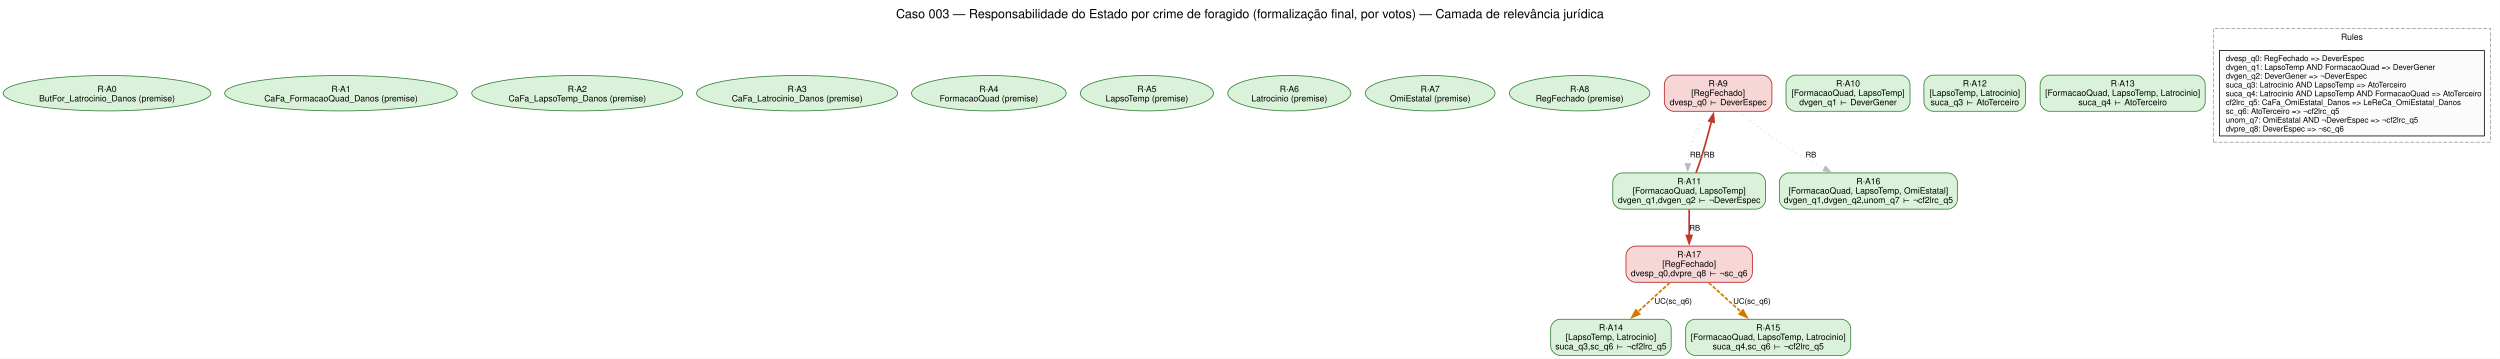
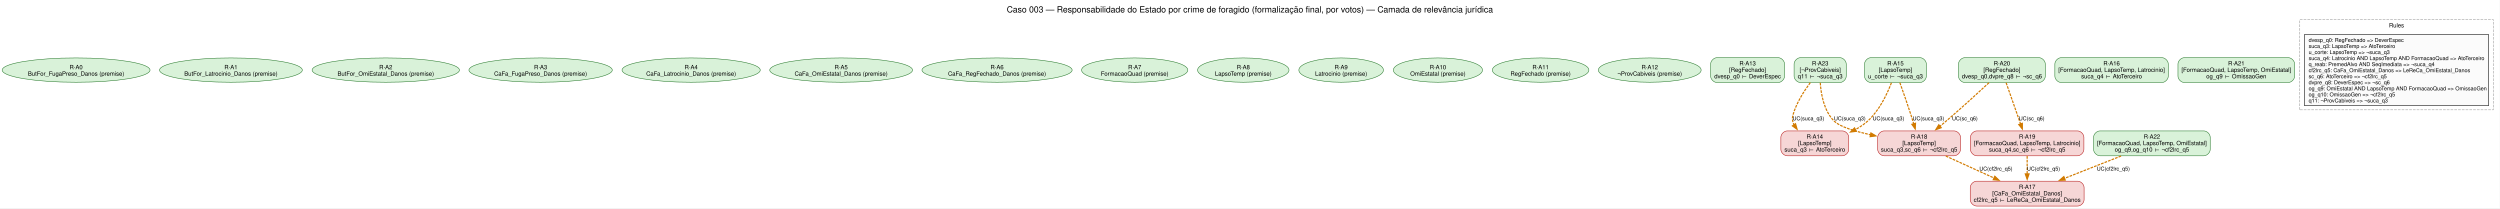
- <svg xmlns="http://www.w3.org/2000/svg" xmlns:xlink="http://www.w3.org/1999/xlink" width="3195pt" height="458pt" viewBox="0.00 0.00 3195.00 458.00">
-   <g id="graph0" class="graph" transform="scale(1 1) rotate(0) translate(4 454.25)">
-     <polygon fill="white" stroke="none" points="-4,4 -4,-454.25 3190.76,-454.25 3190.76,4 -4,4" />
-     <text xml:space="preserve" text-anchor="middle" x="1593.38" y="-431.05" font-family="Helvetica,sans-Serif" font-size="16.00">Caso 003 — Responsabilidade do Estado por crime de foragido (formalização final, por votos) — Camada de relevância jurídica</text>
+ <svg xmlns="http://www.w3.org/2000/svg" xmlns:xlink="http://www.w3.org/1999/xlink" width="4650pt" height="387pt" viewBox="0.00 0.00 4650.00 387.00">
+   <g id="graph0" class="graph" transform="scale(1 1) rotate(0) translate(4 383.25)">
+     <polygon fill="white" stroke="none" points="-4,4 -4,-383.25 4645.53,-383.25 4645.53,4 -4,4" />
+     <text xml:space="preserve" text-anchor="middle" x="2320.77" y="-360.05" font-family="Helvetica,sans-Serif" font-size="16.00">Caso 003 — Responsabilidade do Estado por crime de foragido (formalização final, por votos) — Camada de relevância jurídica</text>
    <g id="clust1" class="cluster">
-       <polygon fill="none" stroke="#999999" stroke-dasharray="5,2" points="2824.76,-272.5 2824.76,-417.75 3178.76,-417.75 3178.76,-272.5 2824.76,-272.5" />
-       <text xml:space="preserve" text-anchor="middle" x="3001.76" y="-403.3" font-family="Helvetica,sans-Serif" font-size="11.00">Rules</text>
+       <polygon fill="none" stroke="#999999" stroke-dasharray="5,2" points="4273.53,-179 4273.53,-346.75 4633.53,-346.75 4633.53,-179 4273.53,-179" />
+       <text xml:space="preserve" text-anchor="middle" x="4453.53" y="-332.3" font-family="Helvetica,sans-Serif" font-size="11.00">Rules</text>
    </g>
    <g id="node1" class="node argnode status-IN arg-A0">
      <g id="a_node1">
-         <a xlink:title="R·A0&#10;ButFor_Latrocinio_Danos (premise)">
-           <ellipse fill="#d9f2d9" stroke="#2e7d32" cx="132.76" cy="-335.12" rx="132.76" ry="22.63" />
-           <text xml:space="preserve" text-anchor="middle" x="132.76" y="-336.68" font-family="Helvetica,sans-Serif" font-size="11.00">R·A0</text>
-           <text xml:space="preserve" text-anchor="middle" x="132.76" y="-324.68" font-family="Helvetica,sans-Serif" font-size="11.00">ButFor_Latrocinio_Danos (premise)</text>
+         <a xlink:title="R·A0&#10;ButFor_FugaPreso_Danos (premise)">
+           <ellipse fill="#d9f2d9" stroke="#2e7d32" cx="137.53" cy="-252.88" rx="137.53" ry="22.63" />
+           <text xml:space="preserve" text-anchor="middle" x="137.53" y="-254.43" font-family="Helvetica,sans-Serif" font-size="11.00">R·A0</text>
+           <text xml:space="preserve" text-anchor="middle" x="137.53" y="-242.43" font-family="Helvetica,sans-Serif" font-size="11.00">ButFor_FugaPreso_Danos (premise)</text>
        </a>
      </g>
    </g>
    <g id="node2" class="node argnode status-IN arg-A1">
      <g id="a_node2">
-         <a xlink:title="R·A1&#10;CaFa_FormacaoQuad_Danos (premise)">
-           <ellipse fill="#d9f2d9" stroke="#2e7d32" cx="431.76" cy="-335.12" rx="148.67" ry="22.63" />
-           <text xml:space="preserve" text-anchor="middle" x="431.76" y="-336.68" font-family="Helvetica,sans-Serif" font-size="11.00">R·A1</text>
-           <text xml:space="preserve" text-anchor="middle" x="431.76" y="-324.68" font-family="Helvetica,sans-Serif" font-size="11.00">CaFa_FormacaoQuad_Danos (premise)</text>
+         <a xlink:title="R·A1&#10;ButFor_Latrocinio_Danos (premise)">
+           <ellipse fill="#d9f2d9" stroke="#2e7d32" cx="425.53" cy="-252.88" rx="132.76" ry="22.63" />
+           <text xml:space="preserve" text-anchor="middle" x="425.53" y="-254.43" font-family="Helvetica,sans-Serif" font-size="11.00">R·A1</text>
+           <text xml:space="preserve" text-anchor="middle" x="425.53" y="-242.43" font-family="Helvetica,sans-Serif" font-size="11.00">ButFor_Latrocinio_Danos (premise)</text>
        </a>
      </g>
    </g>
    <g id="node3" class="node argnode status-IN arg-A2">
      <g id="a_node3">
-         <a xlink:title="R·A2&#10;CaFa_LapsoTemp_Danos (premise)">
-           <ellipse fill="#d9f2d9" stroke="#2e7d32" cx="733.76" cy="-335.12" rx="134.88" ry="22.63" />
-           <text xml:space="preserve" text-anchor="middle" x="733.76" y="-336.68" font-family="Helvetica,sans-Serif" font-size="11.00">R·A2</text>
-           <text xml:space="preserve" text-anchor="middle" x="733.76" y="-324.68" font-family="Helvetica,sans-Serif" font-size="11.00">CaFa_LapsoTemp_Danos (premise)</text>
+         <a xlink:title="R·A2&#10;ButFor_OmiEstatal_Danos (premise)">
+           <ellipse fill="#d9f2d9" stroke="#2e7d32" cx="713.53" cy="-252.88" rx="137" ry="22.63" />
+           <text xml:space="preserve" text-anchor="middle" x="713.53" y="-254.43" font-family="Helvetica,sans-Serif" font-size="11.00">R·A2</text>
+           <text xml:space="preserve" text-anchor="middle" x="713.53" y="-242.43" font-family="Helvetica,sans-Serif" font-size="11.00">ButFor_OmiEstatal_Danos (premise)</text>
        </a>
      </g>
    </g>
    <g id="node4" class="node argnode status-IN arg-A3">
      <g id="a_node4">
-         <a xlink:title="R·A3&#10;CaFa_Latrocinio_Danos (premise)">
-           <ellipse fill="#d9f2d9" stroke="#2e7d32" cx="1014.76" cy="-335.12" rx="128.52" ry="22.63" />
-           <text xml:space="preserve" text-anchor="middle" x="1014.76" y="-336.68" font-family="Helvetica,sans-Serif" font-size="11.00">R·A3</text>
-           <text xml:space="preserve" text-anchor="middle" x="1014.76" y="-324.68" font-family="Helvetica,sans-Serif" font-size="11.00">CaFa_Latrocinio_Danos (premise)</text>
+         <a xlink:title="R·A3&#10;CaFa_FugaPreso_Danos (premise)">
+           <ellipse fill="#d9f2d9" stroke="#2e7d32" cx="1001.53" cy="-252.88" rx="133.29" ry="22.63" />
+           <text xml:space="preserve" text-anchor="middle" x="1001.53" y="-254.43" font-family="Helvetica,sans-Serif" font-size="11.00">R·A3</text>
+           <text xml:space="preserve" text-anchor="middle" x="1001.53" y="-242.43" font-family="Helvetica,sans-Serif" font-size="11.00">CaFa_FugaPreso_Danos (premise)</text>
        </a>
      </g>
    </g>
    <g id="node5" class="node argnode status-IN arg-A4">
      <g id="a_node5">
-         <a xlink:title="R·A4&#10;FormacaoQuad (premise)">
-           <ellipse fill="#d9f2d9" stroke="#2e7d32" cx="1259.76" cy="-335.12" rx="98.82" ry="22.63" />
-           <text xml:space="preserve" text-anchor="middle" x="1259.76" y="-336.68" font-family="Helvetica,sans-Serif" font-size="11.00">R·A4</text>
-           <text xml:space="preserve" text-anchor="middle" x="1259.76" y="-324.68" font-family="Helvetica,sans-Serif" font-size="11.00">FormacaoQuad (premise)</text>
+         <a xlink:title="R·A4&#10;CaFa_Latrocinio_Danos (premise)">
+           <ellipse fill="#d9f2d9" stroke="#2e7d32" cx="1281.53" cy="-252.88" rx="128.52" ry="22.63" />
+           <text xml:space="preserve" text-anchor="middle" x="1281.53" y="-254.43" font-family="Helvetica,sans-Serif" font-size="11.00">R·A4</text>
+           <text xml:space="preserve" text-anchor="middle" x="1281.53" y="-242.43" font-family="Helvetica,sans-Serif" font-size="11.00">CaFa_Latrocinio_Danos (premise)</text>
        </a>
      </g>
    </g>
    <g id="node6" class="node argnode status-IN arg-A5">
      <g id="a_node6">
-         <a xlink:title="R·A5&#10;LapsoTemp (premise)">
-           <ellipse fill="#d9f2d9" stroke="#2e7d32" cx="1461.76" cy="-335.12" rx="85.03" ry="22.63" />
-           <text xml:space="preserve" text-anchor="middle" x="1461.76" y="-336.68" font-family="Helvetica,sans-Serif" font-size="11.00">R·A5</text>
-           <text xml:space="preserve" text-anchor="middle" x="1461.76" y="-324.68" font-family="Helvetica,sans-Serif" font-size="11.00">LapsoTemp (premise)</text>
+         <a xlink:title="R·A5&#10;CaFa_OmiEstatal_Danos (premise)">
+           <ellipse fill="#d9f2d9" stroke="#2e7d32" cx="1560.53" cy="-252.88" rx="132.76" ry="22.63" />
+           <text xml:space="preserve" text-anchor="middle" x="1560.53" y="-254.43" font-family="Helvetica,sans-Serif" font-size="11.00">R·A5</text>
+           <text xml:space="preserve" text-anchor="middle" x="1560.53" y="-242.43" font-family="Helvetica,sans-Serif" font-size="11.00">CaFa_OmiEstatal_Danos (premise)</text>
        </a>
      </g>
    </g>
    <g id="node7" class="node argnode status-IN arg-A6">
      <g id="a_node7">
-         <a xlink:title="R·A6&#10;Latrocinio (premise)">
-           <ellipse fill="#d9f2d9" stroke="#2e7d32" cx="1643.76" cy="-335.12" rx="78.67" ry="22.63" />
-           <text xml:space="preserve" text-anchor="middle" x="1643.76" y="-336.68" font-family="Helvetica,sans-Serif" font-size="11.00">R·A6</text>
-           <text xml:space="preserve" text-anchor="middle" x="1643.76" y="-324.68" font-family="Helvetica,sans-Serif" font-size="11.00">Latrocinio (premise)</text>
+         <a xlink:title="R·A6&#10;CaFa_RegFechado_Danos (premise)">
+           <ellipse fill="#d9f2d9" stroke="#2e7d32" cx="1850.53" cy="-252.88" rx="139.65" ry="22.63" />
+           <text xml:space="preserve" text-anchor="middle" x="1850.53" y="-254.43" font-family="Helvetica,sans-Serif" font-size="11.00">R·A6</text>
+           <text xml:space="preserve" text-anchor="middle" x="1850.53" y="-242.43" font-family="Helvetica,sans-Serif" font-size="11.00">CaFa_RegFechado_Danos (premise)</text>
        </a>
      </g>
    </g>
    <g id="node8" class="node argnode status-IN arg-A7">
      <g id="a_node8">
-         <a xlink:title="R·A7&#10;OmiEstatal (premise)">
-           <ellipse fill="#d9f2d9" stroke="#2e7d32" cx="1823.76" cy="-335.12" rx="82.91" ry="22.63" />
-           <text xml:space="preserve" text-anchor="middle" x="1823.76" y="-336.68" font-family="Helvetica,sans-Serif" font-size="11.00">R·A7</text>
-           <text xml:space="preserve" text-anchor="middle" x="1823.76" y="-324.68" font-family="Helvetica,sans-Serif" font-size="11.00">OmiEstatal (premise)</text>
+         <a xlink:title="R·A7&#10;FormacaoQuad (premise)">
+           <ellipse fill="#d9f2d9" stroke="#2e7d32" cx="2106.53" cy="-252.88" rx="98.82" ry="22.63" />
+           <text xml:space="preserve" text-anchor="middle" x="2106.53" y="-254.43" font-family="Helvetica,sans-Serif" font-size="11.00">R·A7</text>
+           <text xml:space="preserve" text-anchor="middle" x="2106.53" y="-242.43" font-family="Helvetica,sans-Serif" font-size="11.00">FormacaoQuad (premise)</text>
        </a>
      </g>
    </g>
    <g id="node9" class="node argnode status-IN arg-A8">
      <g id="a_node9">
-         <a xlink:title="R·A8&#10;RegFechado (premise)">
-           <ellipse fill="#d9f2d9" stroke="#2e7d32" cx="2014.76" cy="-335.12" rx="89.8" ry="22.63" />
-           <text xml:space="preserve" text-anchor="middle" x="2014.76" y="-336.68" font-family="Helvetica,sans-Serif" font-size="11.00">R·A8</text>
-           <text xml:space="preserve" text-anchor="middle" x="2014.76" y="-324.68" font-family="Helvetica,sans-Serif" font-size="11.00">RegFechado (premise)</text>
-         </a>
-       </g>
-     </g>
-     <g id="node10" class="node argnode status-OUT arg-A9">
+         <a xlink:title="R·A8&#10;LapsoTemp (premise)">
+           <ellipse fill="#d9f2d9" stroke="#2e7d32" cx="2308.53" cy="-252.88" rx="85.03" ry="22.63" />
+           <text xml:space="preserve" text-anchor="middle" x="2308.53" y="-254.43" font-family="Helvetica,sans-Serif" font-size="11.00">R·A8</text>
+           <text xml:space="preserve" text-anchor="middle" x="2308.53" y="-242.43" font-family="Helvetica,sans-Serif" font-size="11.00">LapsoTemp (premise)</text>
+         </a>
+       </g>
+     </g>
+     <g id="node10" class="node argnode status-IN arg-A9">
      <g id="a_node10">
-         <a xlink:title="R·A9&#10;[RegFechado]&#10;dvesp_q0 ⊢ DeverEspec">
-           <path fill="#f6d6d6" stroke="#b71c1c" d="M2248.51,-358.25C2248.51,-358.25 2135.01,-358.25 2135.01,-358.25 2129.01,-358.25 2123.01,-352.25 2123.01,-346.25 2123.01,-346.25 2123.01,-324 2123.01,-324 2123.01,-318 2129.01,-312 2135.01,-312 2135.01,-312 2248.51,-312 2248.51,-312 2254.51,-312 2260.51,-318 2260.51,-324 2260.51,-324 2260.51,-346.25 2260.51,-346.25 2260.51,-352.25 2254.51,-358.25 2248.51,-358.25" />
-           <text xml:space="preserve" text-anchor="middle" x="2191.76" y="-343.8" font-family="Helvetica,sans-Serif" font-size="11.00">R·A9</text>
-           <text xml:space="preserve" text-anchor="middle" x="2191.76" y="-331.8" font-family="Helvetica,sans-Serif" font-size="11.00">[RegFechado]</text>
-           <text xml:space="preserve" text-anchor="middle" x="2191.76" y="-319.8" font-family="Helvetica,sans-Serif" font-size="11.00">dvesp_q0 ⊢ DeverEspec</text>
+         <a xlink:title="R·A9&#10;Latrocinio (premise)">
+           <ellipse fill="#d9f2d9" stroke="#2e7d32" cx="2490.53" cy="-252.88" rx="78.67" ry="22.63" />
+           <text xml:space="preserve" text-anchor="middle" x="2490.53" y="-254.43" font-family="Helvetica,sans-Serif" font-size="11.00">R·A9</text>
+           <text xml:space="preserve" text-anchor="middle" x="2490.53" y="-242.43" font-family="Helvetica,sans-Serif" font-size="11.00">Latrocinio (premise)</text>
+         </a>
+       </g>
+     </g>
+     <g id="node11" class="node argnode status-IN arg-A10">
+       <g id="a_node11">
+         <a xlink:title="R·A10&#10;OmiEstatal (premise)">
+           <ellipse fill="#d9f2d9" stroke="#2e7d32" cx="2670.53" cy="-252.88" rx="82.91" ry="22.63" />
+           <text xml:space="preserve" text-anchor="middle" x="2670.53" y="-254.43" font-family="Helvetica,sans-Serif" font-size="11.00">R·A10</text>
+           <text xml:space="preserve" text-anchor="middle" x="2670.53" y="-242.43" font-family="Helvetica,sans-Serif" font-size="11.00">OmiEstatal (premise)</text>
        </a>
      </g>
    </g>
    <g id="node12" class="node argnode status-IN arg-A11">
      <g id="a_node12">
-         <a xlink:title="R·A11&#10;[FormacaoQuad, LapsoTemp]&#10;dvgen_q1,dvgen_q2 ⊢ ¬DeverEspec">
-           <path fill="#d9f2d9" stroke="#2e7d32" d="M2240.38,-233.25C2240.38,-233.25 2069.13,-233.25 2069.13,-233.25 2063.13,-233.25 2057.13,-227.25 2057.13,-221.25 2057.13,-221.25 2057.13,-199 2057.13,-199 2057.13,-193 2063.13,-187 2069.13,-187 2069.13,-187 2240.38,-187 2240.38,-187 2246.38,-187 2252.38,-193 2252.38,-199 2252.38,-199 2252.38,-221.25 2252.38,-221.25 2252.38,-227.25 2246.38,-233.25 2240.38,-233.25" />
-           <text xml:space="preserve" text-anchor="middle" x="2154.76" y="-218.8" font-family="Helvetica,sans-Serif" font-size="11.00">R·A11</text>
-           <text xml:space="preserve" text-anchor="middle" x="2154.76" y="-206.8" font-family="Helvetica,sans-Serif" font-size="11.00">[FormacaoQuad, LapsoTemp]</text>
-           <text xml:space="preserve" text-anchor="middle" x="2154.76" y="-194.8" font-family="Helvetica,sans-Serif" font-size="11.00">dvgen_q1,dvgen_q2 ⊢ ¬DeverEspec</text>
-         </a>
-       </g>
-     </g>
-     <g id="edge1" class="edge argedge type-rebut failed-attack from-A9 to-A11">
+         <a xlink:title="R·A11&#10;RegFechado (premise)">
+           <ellipse fill="#d9f2d9" stroke="#2e7d32" cx="2861.53" cy="-252.88" rx="89.8" ry="22.63" />
+           <text xml:space="preserve" text-anchor="middle" x="2861.53" y="-254.43" font-family="Helvetica,sans-Serif" font-size="11.00">R·A11</text>
+           <text xml:space="preserve" text-anchor="middle" x="2861.53" y="-242.43" font-family="Helvetica,sans-Serif" font-size="11.00">RegFechado (premise)</text>
+         </a>
+       </g>
+     </g>
+     <g id="node13" class="node argnode status-IN arg-A12">
+       <g id="a_node13">
+         <a xlink:title="R·A12&#10;¬ProvCabiveis (premise)">
+           <ellipse fill="#d9f2d9" stroke="#2e7d32" cx="3064.53" cy="-252.88" rx="95.64" ry="22.63" />
+           <text xml:space="preserve" text-anchor="middle" x="3064.53" y="-254.43" font-family="Helvetica,sans-Serif" font-size="11.00">R·A12</text>
+           <text xml:space="preserve" text-anchor="middle" x="3064.53" y="-242.43" font-family="Helvetica,sans-Serif" font-size="11.00">¬ProvCabiveis (premise)</text>
+         </a>
+       </g>
+     </g>
+     <g id="node14" class="node argnode status-IN arg-A13">
+       <g id="a_node14">
+         <a xlink:title="R·A13&#10;[RegFechado]&#10;dvesp_q0 ⊢ DeverEspec">
+           <path fill="#d9f2d9" stroke="#2e7d32" d="M3303.28,-276C3303.28,-276 3189.78,-276 3189.78,-276 3183.78,-276 3177.78,-270 3177.78,-264 3177.78,-264 3177.78,-241.75 3177.78,-241.75 3177.78,-235.75 3183.78,-229.75 3189.78,-229.75 3189.78,-229.75 3303.28,-229.75 3303.28,-229.75 3309.28,-229.75 3315.28,-235.75 3315.28,-241.75 3315.28,-241.75 3315.28,-264 3315.28,-264 3315.28,-270 3309.28,-276 3303.28,-276" />
+           <text xml:space="preserve" text-anchor="middle" x="3246.53" y="-261.55" font-family="Helvetica,sans-Serif" font-size="11.00">R·A13</text>
+           <text xml:space="preserve" text-anchor="middle" x="3246.53" y="-249.55" font-family="Helvetica,sans-Serif" font-size="11.00">[RegFechado]</text>
+           <text xml:space="preserve" text-anchor="middle" x="3246.53" y="-237.55" font-family="Helvetica,sans-Serif" font-size="11.00">dvesp_q0 ⊢ DeverEspec</text>
+         </a>
+       </g>
+     </g>
+     <g id="node15" class="node argnode status-OUT arg-A14">
+       <g id="a_node15">
+         <a xlink:title="R·A14&#10;[LapsoTemp]&#10;suca_q3 ⊢ AtoTerceiro">
+           <path fill="#f6d6d6" stroke="#b71c1c" d="M3422.66,-139.75C3422.66,-139.75 3320.41,-139.75 3320.41,-139.75 3314.41,-139.75 3308.41,-133.75 3308.41,-127.75 3308.41,-127.75 3308.41,-105.5 3308.41,-105.5 3308.41,-99.5 3314.41,-93.5 3320.41,-93.5 3320.41,-93.5 3422.66,-93.5 3422.66,-93.5 3428.66,-93.5 3434.66,-99.5 3434.66,-105.5 3434.66,-105.5 3434.66,-127.75 3434.66,-127.75 3434.66,-133.75 3428.66,-139.75 3422.66,-139.75" />
+           <text xml:space="preserve" text-anchor="middle" x="3371.53" y="-125.3" font-family="Helvetica,sans-Serif" font-size="11.00">R·A14</text>
+           <text xml:space="preserve" text-anchor="middle" x="3371.53" y="-113.3" font-family="Helvetica,sans-Serif" font-size="11.00">[LapsoTemp]</text>
+           <text xml:space="preserve" text-anchor="middle" x="3371.53" y="-101.3" font-family="Helvetica,sans-Serif" font-size="11.00">suca_q3 ⊢ AtoTerceiro</text>
+         </a>
+       </g>
+     </g>
+     <g id="node16" class="node argnode status-IN arg-A15">
+       <g id="a_node16">
+         <a xlink:title="R·A15&#10;[LapsoTemp]&#10;u_corte ⊢ ¬suca_q3">
+           <path fill="#d9f2d9" stroke="#2e7d32" d="M3567.03,-276C3567.03,-276 3476.03,-276 3476.03,-276 3470.03,-276 3464.03,-270 3464.03,-264 3464.03,-264 3464.03,-241.75 3464.03,-241.75 3464.03,-235.75 3470.03,-229.75 3476.03,-229.75 3476.03,-229.75 3567.03,-229.75 3567.03,-229.75 3573.03,-229.75 3579.03,-235.75 3579.03,-241.75 3579.03,-241.75 3579.03,-264 3579.03,-264 3579.03,-270 3573.03,-276 3567.03,-276" />
+           <text xml:space="preserve" text-anchor="middle" x="3521.53" y="-261.55" font-family="Helvetica,sans-Serif" font-size="11.00">R·A15</text>
+           <text xml:space="preserve" text-anchor="middle" x="3521.53" y="-249.55" font-family="Helvetica,sans-Serif" font-size="11.00">[LapsoTemp]</text>
+           <text xml:space="preserve" text-anchor="middle" x="3521.53" y="-237.55" font-family="Helvetica,sans-Serif" font-size="11.00">u_corte ⊢ ¬suca_q3</text>
+         </a>
+       </g>
+     </g>
+     <g id="edge1" class="edge argedge type-undercut defeat from-A15 to-A14">
      <g id="a_edge1">
-         <a xlink:title="R·A9 rebuts R·A11 on ¬DeverEspec -- attack failed, not a defeat">
-           <path fill="none" stroke="#bbbbbb" stroke-dasharray="1,5" d="M2177.02,-311.62C2168.98,-298.01 2159.81,-279.96 2155.51,-262.5 2154.12,-256.85 2153.39,-250.75 2153.07,-244.79" />
-           <polygon fill="#bbbbbb" stroke="#bbbbbb" points="2156.57,-245.12 2152.93,-235.17 2149.58,-245.22 2156.57,-245.12" />
-         </a>
-       </g>
-       <text xml:space="preserve" text-anchor="middle" x="2162.63" y="-253" font-family="Helvetica,sans-Serif" font-size="10.00">RB</text>
+         <a xlink:title="R·A15 undercuts R·A14 on rule suca_q3">
+           <path fill="none" stroke="#d17a00" stroke-width="2.2" stroke-dasharray="5,2" d="M3514.04,-229.28C3506.02,-208.22 3491.43,-177.24 3469.53,-157.75 3462.77,-151.73 3454.97,-146.54 3446.8,-142.08" />
+           <polygon fill="#d17a00" stroke="#d17a00" stroke-width="2.2" points="3448.56,-139.04 3438.04,-137.74 3445.45,-145.31 3448.56,-139.04" />
+         </a>
+       </g>
+       <text xml:space="preserve" text-anchor="middle" x="3508.54" y="-159.5" font-family="Helvetica,sans-Serif" font-size="10.00">UC(suca_q3)</text>
+     </g>
+     <g id="node19" class="node argnode status-OUT arg-A18">
+       <g id="a_node19">
+         <a xlink:title="R·A18&#10;[LapsoTemp]&#10;suca_q3,sc_q6 ⊢ ¬cf2lrc_q5">
+           <path fill="#f6d6d6" stroke="#b71c1c" d="M3630.53,-139.75C3630.53,-139.75 3500.53,-139.75 3500.53,-139.75 3494.53,-139.75 3488.53,-133.75 3488.53,-127.75 3488.53,-127.75 3488.53,-105.5 3488.53,-105.5 3488.53,-99.5 3494.53,-93.5 3500.53,-93.5 3500.53,-93.5 3630.53,-93.5 3630.53,-93.5 3636.53,-93.5 3642.53,-99.5 3642.53,-105.5 3642.53,-105.5 3642.53,-127.75 3642.53,-127.75 3642.53,-133.75 3636.53,-139.75 3630.53,-139.75" />
+           <text xml:space="preserve" text-anchor="middle" x="3565.53" y="-125.3" font-family="Helvetica,sans-Serif" font-size="11.00">R·A18</text>
+           <text xml:space="preserve" text-anchor="middle" x="3565.53" y="-113.3" font-family="Helvetica,sans-Serif" font-size="11.00">[LapsoTemp]</text>
+           <text xml:space="preserve" text-anchor="middle" x="3565.53" y="-101.3" font-family="Helvetica,sans-Serif" font-size="11.00">suca_q3,sc_q6 ⊢ ¬cf2lrc_q5</text>
+         </a>
+       </g>
+     </g>
+     <g id="edge2" class="edge argedge type-undercut defeat from-A15 to-A18">
+       <g id="a_edge2">
+         <a xlink:title="R·A15 undercuts R·A18 on rule suca_q3">
+           <path fill="none" stroke="#d17a00" stroke-width="2.2" stroke-dasharray="5,2" d="M3529.73,-229.47C3535.72,-212.86 3543.92,-189.61 3550.53,-169 3552.22,-163.72 3553.94,-158.12 3555.58,-152.62" />
+           <polygon fill="#d17a00" stroke="#d17a00" stroke-width="2.2" points="3558.83,-153.99 3558.28,-143.41 3552.11,-152.02 3558.83,-153.99" />
+         </a>
+       </g>
+       <text xml:space="preserve" text-anchor="middle" x="3582.9" y="-159.5" font-family="Helvetica,sans-Serif" font-size="10.00">UC(suca_q3)</text>
    </g>
    <g id="node17" class="node argnode status-IN arg-A16">
      <g id="a_node17">
-         <a xlink:title="R·A16&#10;[FormacaoQuad, LapsoTemp, OmiEstatal]&#10;dvgen_q1,dvgen_q2,unom_q7 ⊢ ¬cf2lrc_q5">
-           <path fill="#d9f2d9" stroke="#2e7d32" d="M2485.51,-233.25C2485.51,-233.25 2282.01,-233.25 2282.01,-233.25 2276.01,-233.25 2270.01,-227.25 2270.01,-221.25 2270.01,-221.25 2270.01,-199 2270.01,-199 2270.01,-193 2276.01,-187 2282.01,-187 2282.01,-187 2485.51,-187 2485.51,-187 2491.51,-187 2497.51,-193 2497.51,-199 2497.51,-199 2497.51,-221.25 2497.51,-221.25 2497.51,-227.25 2491.51,-233.25 2485.51,-233.25" />
-           <text xml:space="preserve" text-anchor="middle" x="2383.76" y="-218.8" font-family="Helvetica,sans-Serif" font-size="11.00">R·A16</text>
-           <text xml:space="preserve" text-anchor="middle" x="2383.76" y="-206.8" font-family="Helvetica,sans-Serif" font-size="11.00">[FormacaoQuad, LapsoTemp, OmiEstatal]</text>
-           <text xml:space="preserve" text-anchor="middle" x="2383.76" y="-194.8" font-family="Helvetica,sans-Serif" font-size="11.00">dvgen_q1,dvgen_q2,unom_q7 ⊢ ¬cf2lrc_q5</text>
-         </a>
-       </g>
-     </g>
-     <g id="edge2" class="edge argedge type-rebut failed-attack from-A9 to-A16">
-       <g id="a_edge2">
-         <a xlink:title="R·A9 rebuts R·A16 on ¬DeverEspec -- attack failed, not a defeat">
-           <path fill="none" stroke="#bbbbbb" stroke-dasharray="1,5" d="M2217.97,-311.53C2232.71,-299.32 2251.73,-284.35 2269.76,-272.5 2287.91,-260.58 2308.59,-248.91 2327.32,-239.01" />
-           <polygon fill="#bbbbbb" stroke="#bbbbbb" points="2328.9,-242.13 2336.15,-234.4 2325.66,-235.92 2328.9,-242.13" />
-         </a>
-       </g>
-       <text xml:space="preserve" text-anchor="middle" x="2310.32" y="-253" font-family="Helvetica,sans-Serif" font-size="10.00">RB</text>
-     </g>
-     <g id="node11" class="node argnode status-IN arg-A10">
-       <g id="a_node11">
-         <a xlink:title="R·A10&#10;[FormacaoQuad, LapsoTemp]&#10;dvgen_q1 ⊢ DeverGener">
-           <path fill="#d9f2d9" stroke="#2e7d32" d="M2425.01,-358.25C2425.01,-358.25 2290.51,-358.25 2290.51,-358.25 2284.51,-358.25 2278.51,-352.25 2278.51,-346.25 2278.51,-346.25 2278.51,-324 2278.51,-324 2278.51,-318 2284.51,-312 2290.51,-312 2290.51,-312 2425.01,-312 2425.01,-312 2431.01,-312 2437.01,-318 2437.01,-324 2437.01,-324 2437.01,-346.25 2437.01,-346.25 2437.01,-352.25 2431.01,-358.25 2425.01,-358.25" />
-           <text xml:space="preserve" text-anchor="middle" x="2357.76" y="-343.8" font-family="Helvetica,sans-Serif" font-size="11.00">R·A10</text>
-           <text xml:space="preserve" text-anchor="middle" x="2357.76" y="-331.8" font-family="Helvetica,sans-Serif" font-size="11.00">[FormacaoQuad, LapsoTemp]</text>
-           <text xml:space="preserve" text-anchor="middle" x="2357.76" y="-319.8" font-family="Helvetica,sans-Serif" font-size="11.00">dvgen_q1 ⊢ DeverGener</text>
-         </a>
-       </g>
-     </g>
-     <g id="edge3" class="edge argedge type-rebut defeat from-A11 to-A9">
-       <g id="a_edge3">
-         <a xlink:title="R·A11 rebuts R·A9 on DeverEspec">
-           <path fill="none" stroke="#c0392b" stroke-width="2.2" d="M2163.56,-233.48C2165.7,-239.23 2167.91,-245.44 2169.76,-251.25 2174.71,-266.78 2179.45,-284.18 2183.25,-299.02" />
-           <polygon fill="#c0392b" stroke="#c0392b" stroke-width="2.2" points="2179.82,-299.72 2185.65,-308.56 2186.61,-298.01 2179.82,-299.72" />
-         </a>
-       </g>
-       <text xml:space="preserve" text-anchor="middle" x="2180.31" y="-253" font-family="Helvetica,sans-Serif" font-size="10.00">RB</text>
+         <a xlink:title="R·A16&#10;[FormacaoQuad, LapsoTemp, Latrocinio]&#10;suca_q4 ⊢ AtoTerceiro">
+           <path fill="#d9f2d9" stroke="#2e7d32" d="M4017.03,-276C4017.03,-276 3830.03,-276 3830.03,-276 3824.03,-276 3818.03,-270 3818.03,-264 3818.03,-264 3818.03,-241.75 3818.03,-241.75 3818.03,-235.75 3824.03,-229.75 3830.03,-229.75 3830.03,-229.75 4017.03,-229.75 4017.03,-229.75 4023.03,-229.75 4029.03,-235.75 4029.03,-241.75 4029.03,-241.75 4029.03,-264 4029.03,-264 4029.03,-270 4023.03,-276 4017.03,-276" />
+           <text xml:space="preserve" text-anchor="middle" x="3923.53" y="-261.55" font-family="Helvetica,sans-Serif" font-size="11.00">R·A16</text>
+           <text xml:space="preserve" text-anchor="middle" x="3923.53" y="-249.55" font-family="Helvetica,sans-Serif" font-size="11.00">[FormacaoQuad, LapsoTemp, Latrocinio]</text>
+           <text xml:space="preserve" text-anchor="middle" x="3923.53" y="-237.55" font-family="Helvetica,sans-Serif" font-size="11.00">suca_q4 ⊢ AtoTerceiro</text>
+         </a>
+       </g>
    </g>
    <g id="node18" class="node argnode status-OUT arg-A17">
      <g id="a_node18">
-         <a xlink:title="R·A17&#10;[RegFechado]&#10;dvesp_q0,dvpre_q8 ⊢ ¬sc_q6">
-           <path fill="#f6d6d6" stroke="#b71c1c" d="M2223.51,-139.75C2223.51,-139.75 2086.01,-139.75 2086.01,-139.75 2080.01,-139.75 2074.01,-133.75 2074.01,-127.75 2074.01,-127.75 2074.01,-105.5 2074.01,-105.5 2074.01,-99.5 2080.01,-93.5 2086.01,-93.5 2086.01,-93.5 2223.51,-93.5 2223.51,-93.5 2229.51,-93.5 2235.51,-99.5 2235.51,-105.5 2235.51,-105.5 2235.51,-127.75 2235.51,-127.75 2235.51,-133.75 2229.51,-139.75 2223.51,-139.75" />
-           <text xml:space="preserve" text-anchor="middle" x="2154.76" y="-125.3" font-family="Helvetica,sans-Serif" font-size="11.00">R·A17</text>
-           <text xml:space="preserve" text-anchor="middle" x="2154.76" y="-113.3" font-family="Helvetica,sans-Serif" font-size="11.00">[RegFechado]</text>
-           <text xml:space="preserve" text-anchor="middle" x="2154.76" y="-101.3" font-family="Helvetica,sans-Serif" font-size="11.00">dvesp_q0,dvpre_q8 ⊢ ¬sc_q6</text>
-         </a>
-       </g>
-     </g>
-     <g id="edge4" class="edge argedge type-rebut defeat from-A11 to-A17">
+         <a xlink:title="R·A17&#10;[CaFa_OmiEstatal_Danos]&#10;cf2lrc_q5 ⊢ LeReCa_OmiEstatal_Danos">
+           <path fill="#f6d6d6" stroke="#b71c1c" d="M3860.41,-46.25C3860.41,-46.25 3672.66,-46.25 3672.66,-46.25 3666.66,-46.25 3660.66,-40.25 3660.66,-34.25 3660.66,-34.25 3660.66,-12 3660.66,-12 3660.66,-6 3666.66,0 3672.66,0 3672.66,0 3860.41,0 3860.41,0 3866.41,0 3872.41,-6 3872.41,-12 3872.41,-12 3872.41,-34.25 3872.41,-34.25 3872.41,-40.25 3866.41,-46.25 3860.41,-46.25" />
+           <text xml:space="preserve" text-anchor="middle" x="3766.53" y="-31.8" font-family="Helvetica,sans-Serif" font-size="11.00">R·A17</text>
+           <text xml:space="preserve" text-anchor="middle" x="3766.53" y="-19.8" font-family="Helvetica,sans-Serif" font-size="11.00">[CaFa_OmiEstatal_Danos]</text>
+           <text xml:space="preserve" text-anchor="middle" x="3766.53" y="-7.8" font-family="Helvetica,sans-Serif" font-size="11.00">cf2lrc_q5 ⊢ LeReCa_OmiEstatal_Danos</text>
+         </a>
+       </g>
+     </g>
+     <g id="edge3" class="edge argedge type-undercut defeat from-A18 to-A17">
+       <g id="a_edge3">
+         <a xlink:title="R·A18 undercuts R·A17 on rule cf2lrc_q5">
+           <path fill="none" stroke="#d17a00" stroke-width="2.2" stroke-dasharray="5,2" d="M3615.22,-93.01C3642.38,-80.64 3676.26,-65.22 3705.07,-52.11" />
+           <polygon fill="#d17a00" stroke="#d17a00" stroke-width="2.2" points="3706.39,-55.35 3714.04,-48.02 3703.49,-48.98 3706.39,-55.35" />
+         </a>
+       </g>
+       <text xml:space="preserve" text-anchor="middle" x="3708.44" y="-66" font-family="Helvetica,sans-Serif" font-size="10.00">UC(cf2lrc_q5)</text>
+     </g>
+     <g id="node20" class="node argnode status-OUT arg-A19">
+       <g id="a_node20">
+         <a xlink:title="R·A19&#10;[FormacaoQuad, LapsoTemp, Latrocinio]&#10;suca_q4,sc_q6 ⊢ ¬cf2lrc_q5">
+           <path fill="#f6d6d6" stroke="#b71c1c" d="M3860.03,-139.75C3860.03,-139.75 3673.03,-139.75 3673.03,-139.75 3667.03,-139.75 3661.03,-133.75 3661.03,-127.75 3661.03,-127.75 3661.03,-105.5 3661.03,-105.5 3661.03,-99.5 3667.03,-93.5 3673.03,-93.5 3673.03,-93.5 3860.03,-93.5 3860.03,-93.5 3866.03,-93.5 3872.03,-99.5 3872.03,-105.5 3872.03,-105.5 3872.03,-127.75 3872.03,-127.75 3872.03,-133.75 3866.03,-139.75 3860.03,-139.75" />
+           <text xml:space="preserve" text-anchor="middle" x="3766.53" y="-125.3" font-family="Helvetica,sans-Serif" font-size="11.00">R·A19</text>
+           <text xml:space="preserve" text-anchor="middle" x="3766.53" y="-113.3" font-family="Helvetica,sans-Serif" font-size="11.00">[FormacaoQuad, LapsoTemp, Latrocinio]</text>
+           <text xml:space="preserve" text-anchor="middle" x="3766.53" y="-101.3" font-family="Helvetica,sans-Serif" font-size="11.00">suca_q4,sc_q6 ⊢ ¬cf2lrc_q5</text>
+         </a>
+       </g>
+     </g>
+     <g id="edge4" class="edge argedge type-undercut defeat from-A19 to-A17">
      <g id="a_edge4">
-         <a xlink:title="R·A11 rebuts R·A17 on DeverEspec">
-           <path fill="none" stroke="#c0392b" stroke-width="2.2" d="M2154.76,-186.51C2154.76,-176.42 2154.76,-164.31 2154.76,-153.06" />
-           <polygon fill="#c0392b" stroke="#c0392b" stroke-width="2.2" points="2158.26,-153.31 2154.76,-143.31 2151.26,-153.31 2158.26,-153.31" />
-         </a>
-       </g>
-       <text xml:space="preserve" text-anchor="middle" x="2161.88" y="-159.5" font-family="Helvetica,sans-Serif" font-size="10.00">RB</text>
-     </g>
-     <g id="node13" class="node argnode status-IN arg-A12">
-       <g id="a_node13">
-         <a xlink:title="R·A12&#10;[LapsoTemp, Latrocinio]&#10;suca_q3 ⊢ AtoTerceiro">
-           <path fill="#d9f2d9" stroke="#2e7d32" d="M2572.76,-358.25C2572.76,-358.25 2466.76,-358.25 2466.76,-358.25 2460.76,-358.25 2454.76,-352.25 2454.76,-346.25 2454.76,-346.25 2454.76,-324 2454.76,-324 2454.76,-318 2460.76,-312 2466.76,-312 2466.76,-312 2572.76,-312 2572.76,-312 2578.76,-312 2584.76,-318 2584.76,-324 2584.76,-324 2584.76,-346.25 2584.76,-346.25 2584.76,-352.25 2578.76,-358.25 2572.76,-358.25" />
-           <text xml:space="preserve" text-anchor="middle" x="2519.76" y="-343.8" font-family="Helvetica,sans-Serif" font-size="11.00">R·A12</text>
-           <text xml:space="preserve" text-anchor="middle" x="2519.76" y="-331.8" font-family="Helvetica,sans-Serif" font-size="11.00">[LapsoTemp, Latrocinio]</text>
-           <text xml:space="preserve" text-anchor="middle" x="2519.76" y="-319.8" font-family="Helvetica,sans-Serif" font-size="11.00">suca_q3 ⊢ AtoTerceiro</text>
-         </a>
-       </g>
-     </g>
-     <g id="node14" class="node argnode status-IN arg-A13">
-       <g id="a_node14">
-         <a xlink:title="R·A13&#10;[FormacaoQuad, LapsoTemp, Latrocinio]&#10;suca_q4 ⊢ AtoTerceiro">
-           <path fill="#d9f2d9" stroke="#2e7d32" d="M2802.26,-358.25C2802.26,-358.25 2615.26,-358.25 2615.26,-358.25 2609.26,-358.25 2603.26,-352.25 2603.26,-346.25 2603.26,-346.25 2603.26,-324 2603.26,-324 2603.26,-318 2609.26,-312 2615.26,-312 2615.26,-312 2802.26,-312 2802.26,-312 2808.26,-312 2814.26,-318 2814.26,-324 2814.26,-324 2814.26,-346.25 2814.26,-346.25 2814.26,-352.25 2808.26,-358.25 2802.26,-358.25" />
-           <text xml:space="preserve" text-anchor="middle" x="2708.76" y="-343.8" font-family="Helvetica,sans-Serif" font-size="11.00">R·A13</text>
-           <text xml:space="preserve" text-anchor="middle" x="2708.76" y="-331.8" font-family="Helvetica,sans-Serif" font-size="11.00">[FormacaoQuad, LapsoTemp, Latrocinio]</text>
-           <text xml:space="preserve" text-anchor="middle" x="2708.76" y="-319.8" font-family="Helvetica,sans-Serif" font-size="11.00">suca_q4 ⊢ AtoTerceiro</text>
-         </a>
-       </g>
-     </g>
-     <g id="node15" class="node argnode status-IN arg-A14">
-       <g id="a_node15">
-         <a xlink:title="R·A14&#10;[LapsoTemp, Latrocinio]&#10;suca_q3,sc_q6 ⊢ ¬cf2lrc_q5">
-           <path fill="#d9f2d9" stroke="#2e7d32" d="M2119.76,-46.25C2119.76,-46.25 1989.76,-46.25 1989.76,-46.25 1983.76,-46.25 1977.76,-40.25 1977.76,-34.25 1977.76,-34.25 1977.76,-12 1977.76,-12 1977.76,-6 1983.76,0 1989.76,0 1989.76,0 2119.76,0 2119.76,0 2125.76,0 2131.76,-6 2131.76,-12 2131.76,-12 2131.76,-34.25 2131.76,-34.25 2131.76,-40.25 2125.76,-46.25 2119.76,-46.25" />
-           <text xml:space="preserve" text-anchor="middle" x="2054.76" y="-31.8" font-family="Helvetica,sans-Serif" font-size="11.00">R·A14</text>
-           <text xml:space="preserve" text-anchor="middle" x="2054.76" y="-19.8" font-family="Helvetica,sans-Serif" font-size="11.00">[LapsoTemp, Latrocinio]</text>
-           <text xml:space="preserve" text-anchor="middle" x="2054.76" y="-7.8" font-family="Helvetica,sans-Serif" font-size="11.00">suca_q3,sc_q6 ⊢ ¬cf2lrc_q5</text>
-         </a>
-       </g>
-     </g>
-     <g id="node16" class="node argnode status-IN arg-A15">
-       <g id="a_node16">
-         <a xlink:title="R·A15&#10;[FormacaoQuad, LapsoTemp, Latrocinio]&#10;suca_q4,sc_q6 ⊢ ¬cf2lrc_q5">
-           <path fill="#d9f2d9" stroke="#2e7d32" d="M2349.26,-46.25C2349.26,-46.25 2162.26,-46.25 2162.26,-46.25 2156.26,-46.25 2150.26,-40.25 2150.26,-34.25 2150.26,-34.25 2150.26,-12 2150.26,-12 2150.26,-6 2156.26,0 2162.26,0 2162.26,0 2349.26,0 2349.26,0 2355.26,0 2361.26,-6 2361.26,-12 2361.26,-12 2361.26,-34.25 2361.26,-34.25 2361.26,-40.25 2355.26,-46.25 2349.26,-46.25" />
-           <text xml:space="preserve" text-anchor="middle" x="2255.76" y="-31.8" font-family="Helvetica,sans-Serif" font-size="11.00">R·A15</text>
-           <text xml:space="preserve" text-anchor="middle" x="2255.76" y="-19.8" font-family="Helvetica,sans-Serif" font-size="11.00">[FormacaoQuad, LapsoTemp, Latrocinio]</text>
-           <text xml:space="preserve" text-anchor="middle" x="2255.76" y="-7.8" font-family="Helvetica,sans-Serif" font-size="11.00">suca_q4,sc_q6 ⊢ ¬cf2lrc_q5</text>
-         </a>
-       </g>
-     </g>
-     <g id="edge5" class="edge argedge type-undercut defeat from-A17 to-A14">
+         <a xlink:title="R·A19 undercuts R·A17 on rule cf2lrc_q5">
+           <path fill="none" stroke="#d17a00" stroke-width="2.2" stroke-dasharray="5,2" d="M3766.53,-93.01C3766.53,-82.92 3766.53,-70.81 3766.53,-59.56" />
+           <polygon fill="#d17a00" stroke="#d17a00" stroke-width="2.2" points="3770.03,-59.81 3766.53,-49.81 3763.03,-59.81 3770.03,-59.81" />
+         </a>
+       </g>
+       <text xml:space="preserve" text-anchor="middle" x="3796.91" y="-66" font-family="Helvetica,sans-Serif" font-size="10.00">UC(cf2lrc_q5)</text>
+     </g>
+     <g id="node21" class="node argnode status-IN arg-A20">
+       <g id="a_node21">
+         <a xlink:title="R·A20&#10;[RegFechado]&#10;dvesp_q0,dvpre_q8 ⊢ ¬sc_q6">
+           <path fill="#d9f2d9" stroke="#2e7d32" d="M3788.28,-276C3788.28,-276 3650.78,-276 3650.78,-276 3644.78,-276 3638.78,-270 3638.78,-264 3638.78,-264 3638.78,-241.75 3638.78,-241.75 3638.78,-235.75 3644.78,-229.75 3650.78,-229.75 3650.78,-229.75 3788.28,-229.75 3788.28,-229.75 3794.28,-229.75 3800.28,-235.75 3800.28,-241.75 3800.28,-241.75 3800.28,-264 3800.28,-264 3800.28,-270 3794.28,-276 3788.28,-276" />
+           <text xml:space="preserve" text-anchor="middle" x="3719.53" y="-261.55" font-family="Helvetica,sans-Serif" font-size="11.00">R·A20</text>
+           <text xml:space="preserve" text-anchor="middle" x="3719.53" y="-249.55" font-family="Helvetica,sans-Serif" font-size="11.00">[RegFechado]</text>
+           <text xml:space="preserve" text-anchor="middle" x="3719.53" y="-237.55" font-family="Helvetica,sans-Serif" font-size="11.00">dvesp_q0,dvpre_q8 ⊢ ¬sc_q6</text>
+         </a>
+       </g>
+     </g>
+     <g id="edge5" class="edge argedge type-undercut defeat from-A20 to-A18">
      <g id="a_edge5">
-         <a xlink:title="R·A17 undercuts R·A14 on rule sc_q6">
-           <path fill="none" stroke="#d17a00" stroke-width="2.2" stroke-dasharray="5,2" d="M2130.04,-93.01C2117.57,-81.59 2102.25,-67.58 2088.69,-55.17" />
-           <polygon fill="#d17a00" stroke="#d17a00" stroke-width="2.2" points="2091.39,-52.9 2081.65,-48.73 2086.67,-58.06 2091.39,-52.9" />
-         </a>
-       </g>
-       <text xml:space="preserve" text-anchor="middle" x="2134.37" y="-66" font-family="Helvetica,sans-Serif" font-size="10.00">UC(sc_q6)</text>
-     </g>
-     <g id="edge6" class="edge argedge type-undercut defeat from-A17 to-A15">
+         <a xlink:title="R·A20 undercuts R·A18 on rule sc_q6">
+           <path fill="none" stroke="#d17a00" stroke-width="2.2" stroke-dasharray="5,2" d="M3695.52,-229.4C3674.67,-210.07 3643.52,-181.61 3615.53,-157.75 3611.89,-154.64 3608.06,-151.45 3604.2,-148.28" />
+           <polygon fill="#d17a00" stroke="#d17a00" stroke-width="2.2" points="3606.62,-145.73 3596.65,-142.14 3602.2,-151.16 3606.62,-145.73" />
+         </a>
+       </g>
+       <text xml:space="preserve" text-anchor="middle" x="3650.68" y="-159.5" font-family="Helvetica,sans-Serif" font-size="10.00">UC(sc_q6)</text>
+     </g>
+     <g id="edge6" class="edge argedge type-undercut defeat from-A20 to-A19">
      <g id="a_edge6">
-         <a xlink:title="R·A17 undercuts R·A15 on rule sc_q6">
-           <path fill="none" stroke="#d17a00" stroke-width="2.2" stroke-dasharray="5,2" d="M2179.73,-93.01C2192.32,-81.59 2207.8,-67.58 2221.49,-55.17" />
-           <polygon fill="#d17a00" stroke="#d17a00" stroke-width="2.2" points="2223.55,-58.03 2228.61,-48.72 2218.85,-52.84 2223.55,-58.03" />
-         </a>
-       </g>
-       <text xml:space="preserve" text-anchor="middle" x="2234.93" y="-66" font-family="Helvetica,sans-Serif" font-size="10.00">UC(sc_q6)</text>
-     </g>
-     <g id="node19" class="node">
-       <polygon fill="#fbfbfb" stroke="black" points="3171.01,-389.75 2832.51,-389.75 2832.51,-280.5 3171.01,-280.5 3171.01,-389.75" />
-       <text xml:space="preserve" text-anchor="start" x="2840.51" y="-376.25" font-family="Helvetica,sans-Serif" font-size="10.00">dvesp_q0: RegFechado =&gt; DeverEspec</text>
-       <text xml:space="preserve" text-anchor="start" x="2840.51" y="-365" font-family="Helvetica,sans-Serif" font-size="10.00">dvgen_q1: LapsoTemp AND FormacaoQuad =&gt; DeverGener</text>
-       <text xml:space="preserve" text-anchor="start" x="2840.51" y="-353.75" font-family="Helvetica,sans-Serif" font-size="10.00">dvgen_q2: DeverGener =&gt; ¬DeverEspec</text>
-       <text xml:space="preserve" text-anchor="start" x="2840.51" y="-342.5" font-family="Helvetica,sans-Serif" font-size="10.00">suca_q3: Latrocinio AND LapsoTemp =&gt; AtoTerceiro</text>
-       <text xml:space="preserve" text-anchor="start" x="2840.51" y="-331.25" font-family="Helvetica,sans-Serif" font-size="10.00">suca_q4: Latrocinio AND LapsoTemp AND FormacaoQuad =&gt; AtoTerceiro</text>
-       <text xml:space="preserve" text-anchor="start" x="2840.51" y="-320" font-family="Helvetica,sans-Serif" font-size="10.00">cf2lrc_q5: CaFa_OmiEstatal_Danos =&gt; LeReCa_OmiEstatal_Danos</text>
-       <text xml:space="preserve" text-anchor="start" x="2840.51" y="-308.75" font-family="Helvetica,sans-Serif" font-size="10.00">sc_q6: AtoTerceiro =&gt; ¬cf2lrc_q5</text>
-       <text xml:space="preserve" text-anchor="start" x="2840.51" y="-297.5" font-family="Helvetica,sans-Serif" font-size="10.00">unom_q7: OmiEstatal AND ¬DeverEspec =&gt; ¬cf2lrc_q5</text>
-       <text xml:space="preserve" text-anchor="start" x="2840.51" y="-286.25" font-family="Helvetica,sans-Serif" font-size="10.00">dvpre_q8: DeverEspec =&gt; ¬sc_q6</text>
+         <a xlink:title="R·A20 undercuts R·A19 on rule sc_q6">
+           <path fill="none" stroke="#d17a00" stroke-width="2.2" stroke-dasharray="5,2" d="M3727.4,-229.4C3734.75,-208.4 3745.85,-176.71 3754.35,-152.44" />
+           <polygon fill="#d17a00" stroke="#d17a00" stroke-width="2.2" points="3757.54,-153.91 3757.54,-143.31 3750.93,-151.59 3757.54,-153.91" />
+         </a>
+       </g>
+       <text xml:space="preserve" text-anchor="middle" x="3774.95" y="-159.5" font-family="Helvetica,sans-Serif" font-size="10.00">UC(sc_q6)</text>
+     </g>
+     <g id="node22" class="node argnode status-IN arg-A21">
+       <g id="a_node22">
+         <a xlink:title="R·A21&#10;[FormacaoQuad, LapsoTemp, OmiEstatal]&#10;og_q9 ⊢ OmissaoGen">
+           <path fill="#d9f2d9" stroke="#2e7d32" d="M4252.03,-276C4252.03,-276 4059.03,-276 4059.03,-276 4053.03,-276 4047.03,-270 4047.03,-264 4047.03,-264 4047.03,-241.75 4047.03,-241.75 4047.03,-235.75 4053.03,-229.75 4059.03,-229.75 4059.03,-229.75 4252.03,-229.75 4252.03,-229.75 4258.03,-229.75 4264.03,-235.75 4264.03,-241.75 4264.03,-241.75 4264.03,-264 4264.03,-264 4264.03,-270 4258.03,-276 4252.03,-276" />
+           <text xml:space="preserve" text-anchor="middle" x="4155.53" y="-261.55" font-family="Helvetica,sans-Serif" font-size="11.00">R·A21</text>
+           <text xml:space="preserve" text-anchor="middle" x="4155.53" y="-249.55" font-family="Helvetica,sans-Serif" font-size="11.00">[FormacaoQuad, LapsoTemp, OmiEstatal]</text>
+           <text xml:space="preserve" text-anchor="middle" x="4155.53" y="-237.55" font-family="Helvetica,sans-Serif" font-size="11.00">og_q9 ⊢ OmissaoGen</text>
+         </a>
+       </g>
+     </g>
+     <g id="node23" class="node argnode status-IN arg-A22">
+       <g id="a_node23">
+         <a xlink:title="R·A22&#10;[FormacaoQuad, LapsoTemp, OmiEstatal]&#10;og_q9,og_q10 ⊢ ¬cf2lrc_q5">
+           <path fill="#d9f2d9" stroke="#2e7d32" d="M4095.03,-139.75C4095.03,-139.75 3902.03,-139.75 3902.03,-139.75 3896.03,-139.75 3890.03,-133.75 3890.03,-127.75 3890.03,-127.75 3890.03,-105.5 3890.03,-105.5 3890.03,-99.5 3896.03,-93.5 3902.03,-93.5 3902.03,-93.5 4095.03,-93.5 4095.03,-93.5 4101.03,-93.5 4107.03,-99.5 4107.03,-105.5 4107.03,-105.5 4107.03,-127.75 4107.03,-127.75 4107.03,-133.75 4101.03,-139.75 4095.03,-139.75" />
+           <text xml:space="preserve" text-anchor="middle" x="3998.53" y="-125.3" font-family="Helvetica,sans-Serif" font-size="11.00">R·A22</text>
+           <text xml:space="preserve" text-anchor="middle" x="3998.53" y="-113.3" font-family="Helvetica,sans-Serif" font-size="11.00">[FormacaoQuad, LapsoTemp, OmiEstatal]</text>
+           <text xml:space="preserve" text-anchor="middle" x="3998.53" y="-101.3" font-family="Helvetica,sans-Serif" font-size="11.00">og_q9,og_q10 ⊢ ¬cf2lrc_q5</text>
+         </a>
+       </g>
+     </g>
+     <g id="edge7" class="edge argedge type-undercut defeat from-A22 to-A17">
+       <g id="a_edge7">
+         <a xlink:title="R·A22 undercuts R·A17 on rule cf2lrc_q5">
+           <path fill="none" stroke="#d17a00" stroke-width="2.2" stroke-dasharray="5,2" d="M3941.18,-93.01C3909.28,-80.42 3869.33,-64.67 3835.7,-51.4" />
+           <polygon fill="#d17a00" stroke="#d17a00" stroke-width="2.2" points="3837.31,-48.28 3826.72,-47.86 3834.74,-54.79 3837.31,-48.28" />
+         </a>
+       </g>
+       <text xml:space="preserve" text-anchor="middle" x="3926.8" y="-66" font-family="Helvetica,sans-Serif" font-size="10.00">UC(cf2lrc_q5)</text>
+     </g>
+     <g id="node24" class="node argnode status-IN arg-A23">
+       <g id="a_node24">
+         <a xlink:title="R·A23&#10;[¬ProvCabiveis]&#10;q11 ⊢ ¬suca_q3">
+           <path fill="#d9f2d9" stroke="#2e7d32" d="M3418.03,-276C3418.03,-276 3345.03,-276 3345.03,-276 3339.03,-276 3333.03,-270 3333.03,-264 3333.03,-264 3333.03,-241.75 3333.03,-241.75 3333.03,-235.75 3339.03,-229.75 3345.03,-229.75 3345.03,-229.75 3418.03,-229.75 3418.03,-229.75 3424.03,-229.75 3430.03,-235.75 3430.03,-241.75 3430.03,-241.75 3430.03,-264 3430.03,-264 3430.03,-270 3424.03,-276 3418.03,-276" />
+           <text xml:space="preserve" text-anchor="middle" x="3381.53" y="-261.55" font-family="Helvetica,sans-Serif" font-size="11.00">R·A23</text>
+           <text xml:space="preserve" text-anchor="middle" x="3381.53" y="-249.55" font-family="Helvetica,sans-Serif" font-size="11.00">[¬ProvCabiveis]</text>
+           <text xml:space="preserve" text-anchor="middle" x="3381.53" y="-237.55" font-family="Helvetica,sans-Serif" font-size="11.00">q11 ⊢ ¬suca_q3</text>
+         </a>
+       </g>
+     </g>
+     <g id="edge8" class="edge argedge type-undercut defeat from-A23 to-A14">
+       <g id="a_edge8">
+         <a xlink:title="R·A23 undercuts R·A14 on rule suca_q3">
+           <path fill="none" stroke="#d17a00" stroke-width="2.2" stroke-dasharray="5,2" d="M3363.15,-229.57C3351.35,-213.74 3337.1,-191.41 3330.78,-169 3329,-162.69 3330.09,-156.62 3332.84,-151" />
+           <polygon fill="#d17a00" stroke="#d17a00" stroke-width="2.2" points="3335.65,-153.09 3338.52,-142.89 3329.92,-149.07 3335.65,-153.09" />
+         </a>
+       </g>
+       <text xml:space="preserve" text-anchor="middle" x="3359.66" y="-159.5" font-family="Helvetica,sans-Serif" font-size="10.00">UC(suca_q3)</text>
+     </g>
+     <g id="edge9" class="edge argedge type-undercut defeat from-A23 to-A18">
+       <g id="a_edge9">
+         <a xlink:title="R·A23 undercuts R·A18 on rule suca_q3">
+           <path fill="none" stroke="#d17a00" stroke-width="2.2" stroke-dasharray="5,2" d="M3381.7,-229.29C3383.11,-207.95 3388.61,-176.49 3407.78,-157.75 3418.26,-147.51 3446.13,-138.98 3475.58,-132.46" />
+           <polygon fill="#d17a00" stroke="#d17a00" stroke-width="2.2" points="3475.93,-135.96 3485,-130.48 3474.49,-129.11 3475.93,-135.96" />
+         </a>
+       </g>
+       <text xml:space="preserve" text-anchor="middle" x="3436.66" y="-159.5" font-family="Helvetica,sans-Serif" font-size="10.00">UC(suca_q3)</text>
+     </g>
+     <g id="node25" class="node">
+       <polygon fill="#fbfbfb" stroke="black" points="4625.03,-318.75 4282.03,-318.75 4282.03,-187 4625.03,-187 4625.03,-318.75" />
+       <text xml:space="preserve" text-anchor="start" x="4290.03" y="-305.25" font-family="Helvetica,sans-Serif" font-size="10.00">dvesp_q0: RegFechado =&gt; DeverEspec</text>
+       <text xml:space="preserve" text-anchor="start" x="4290.03" y="-294" font-family="Helvetica,sans-Serif" font-size="10.00">suca_q3: LapsoTemp =&gt; AtoTerceiro</text>
+       <text xml:space="preserve" text-anchor="start" x="4290.03" y="-282.75" font-family="Helvetica,sans-Serif" font-size="10.00">u_corte: LapsoTemp =&gt; ¬suca_q3</text>
+       <text xml:space="preserve" text-anchor="start" x="4290.03" y="-271.5" font-family="Helvetica,sans-Serif" font-size="10.00">suca_q4: Latrocinio AND LapsoTemp AND FormacaoQuad =&gt; AtoTerceiro</text>
+       <text xml:space="preserve" text-anchor="start" x="4290.03" y="-260.25" font-family="Helvetica,sans-Serif" font-size="10.00">q_reab: PremedAlvo AND SeqImediata =&gt; ¬suca_q4</text>
+       <text xml:space="preserve" text-anchor="start" x="4290.03" y="-249" font-family="Helvetica,sans-Serif" font-size="10.00">cf2lrc_q5: CaFa_OmiEstatal_Danos =&gt; LeReCa_OmiEstatal_Danos</text>
+       <text xml:space="preserve" text-anchor="start" x="4290.03" y="-237.75" font-family="Helvetica,sans-Serif" font-size="10.00">sc_q6: AtoTerceiro =&gt; ¬cf2lrc_q5</text>
+       <text xml:space="preserve" text-anchor="start" x="4290.03" y="-226.5" font-family="Helvetica,sans-Serif" font-size="10.00">dvpre_q8: DeverEspec =&gt; ¬sc_q6</text>
+       <text xml:space="preserve" text-anchor="start" x="4290.03" y="-215.25" font-family="Helvetica,sans-Serif" font-size="10.00">og_q9: OmiEstatal AND LapsoTemp AND FormacaoQuad =&gt; OmissaoGen</text>
+       <text xml:space="preserve" text-anchor="start" x="4290.03" y="-204" font-family="Helvetica,sans-Serif" font-size="10.00">og_q10: OmissaoGen =&gt; ¬cf2lrc_q5</text>
+       <text xml:space="preserve" text-anchor="start" x="4290.03" y="-192.75" font-family="Helvetica,sans-Serif" font-size="10.00">q11: ¬ProvCabiveis =&gt; ¬suca_q3</text>
    </g>
  </g>
</svg>
